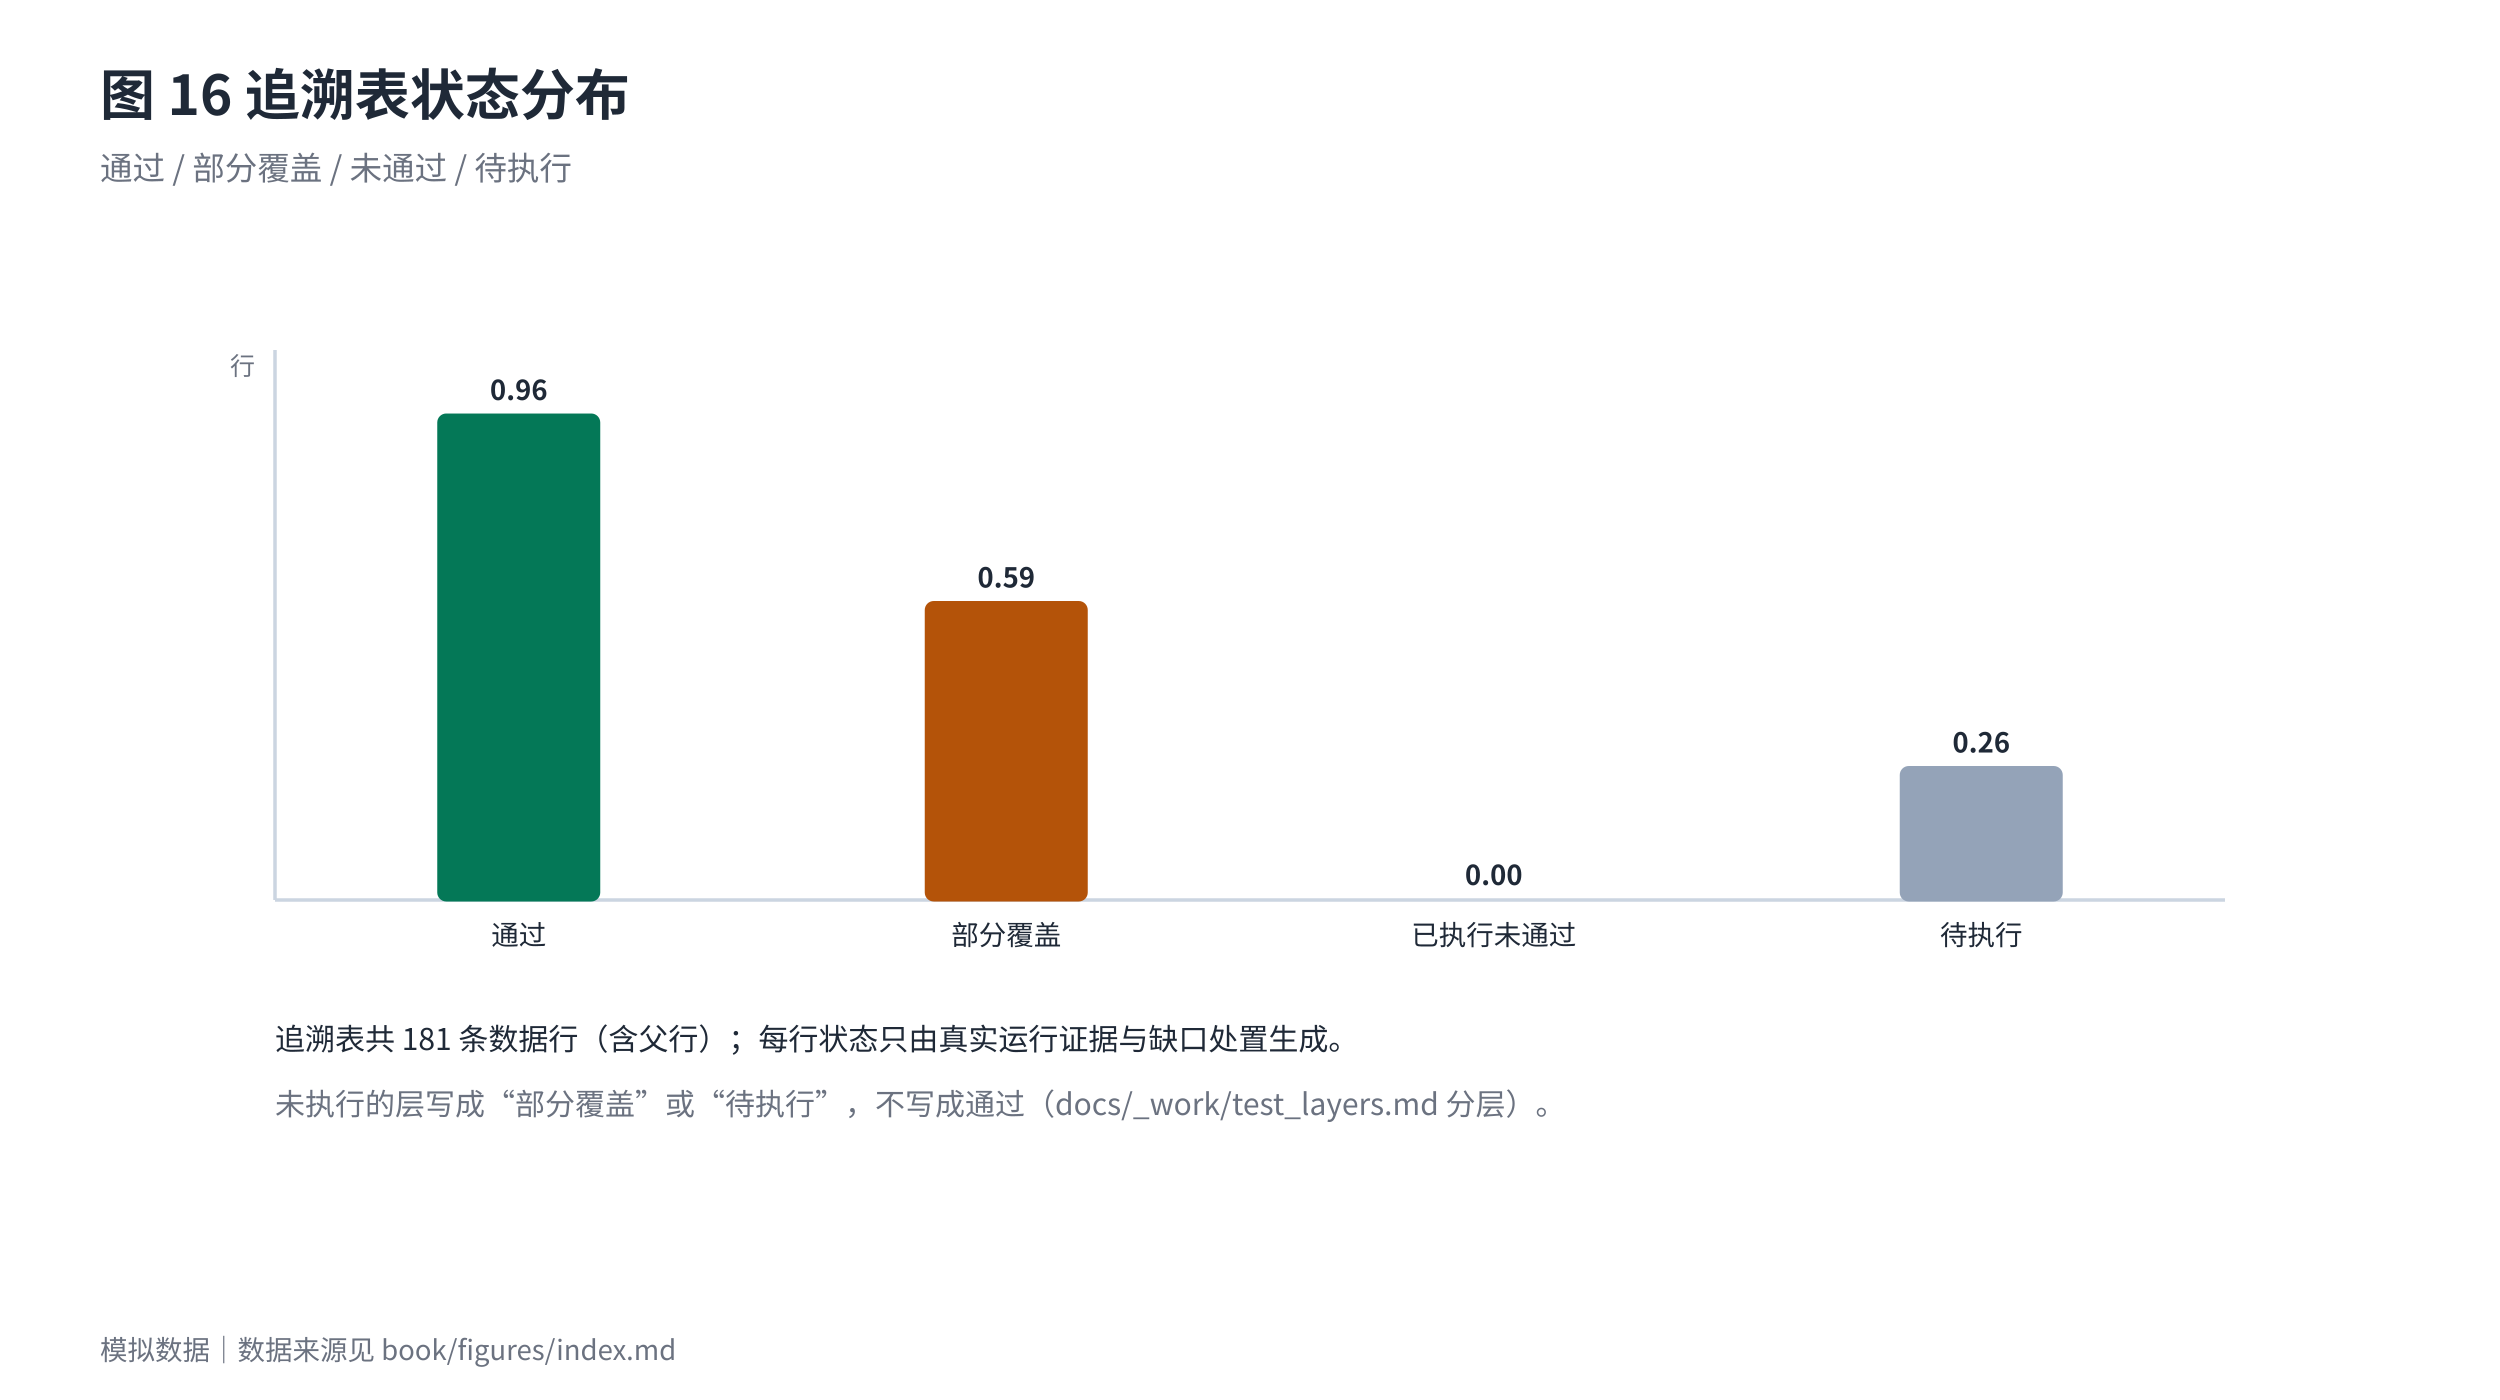
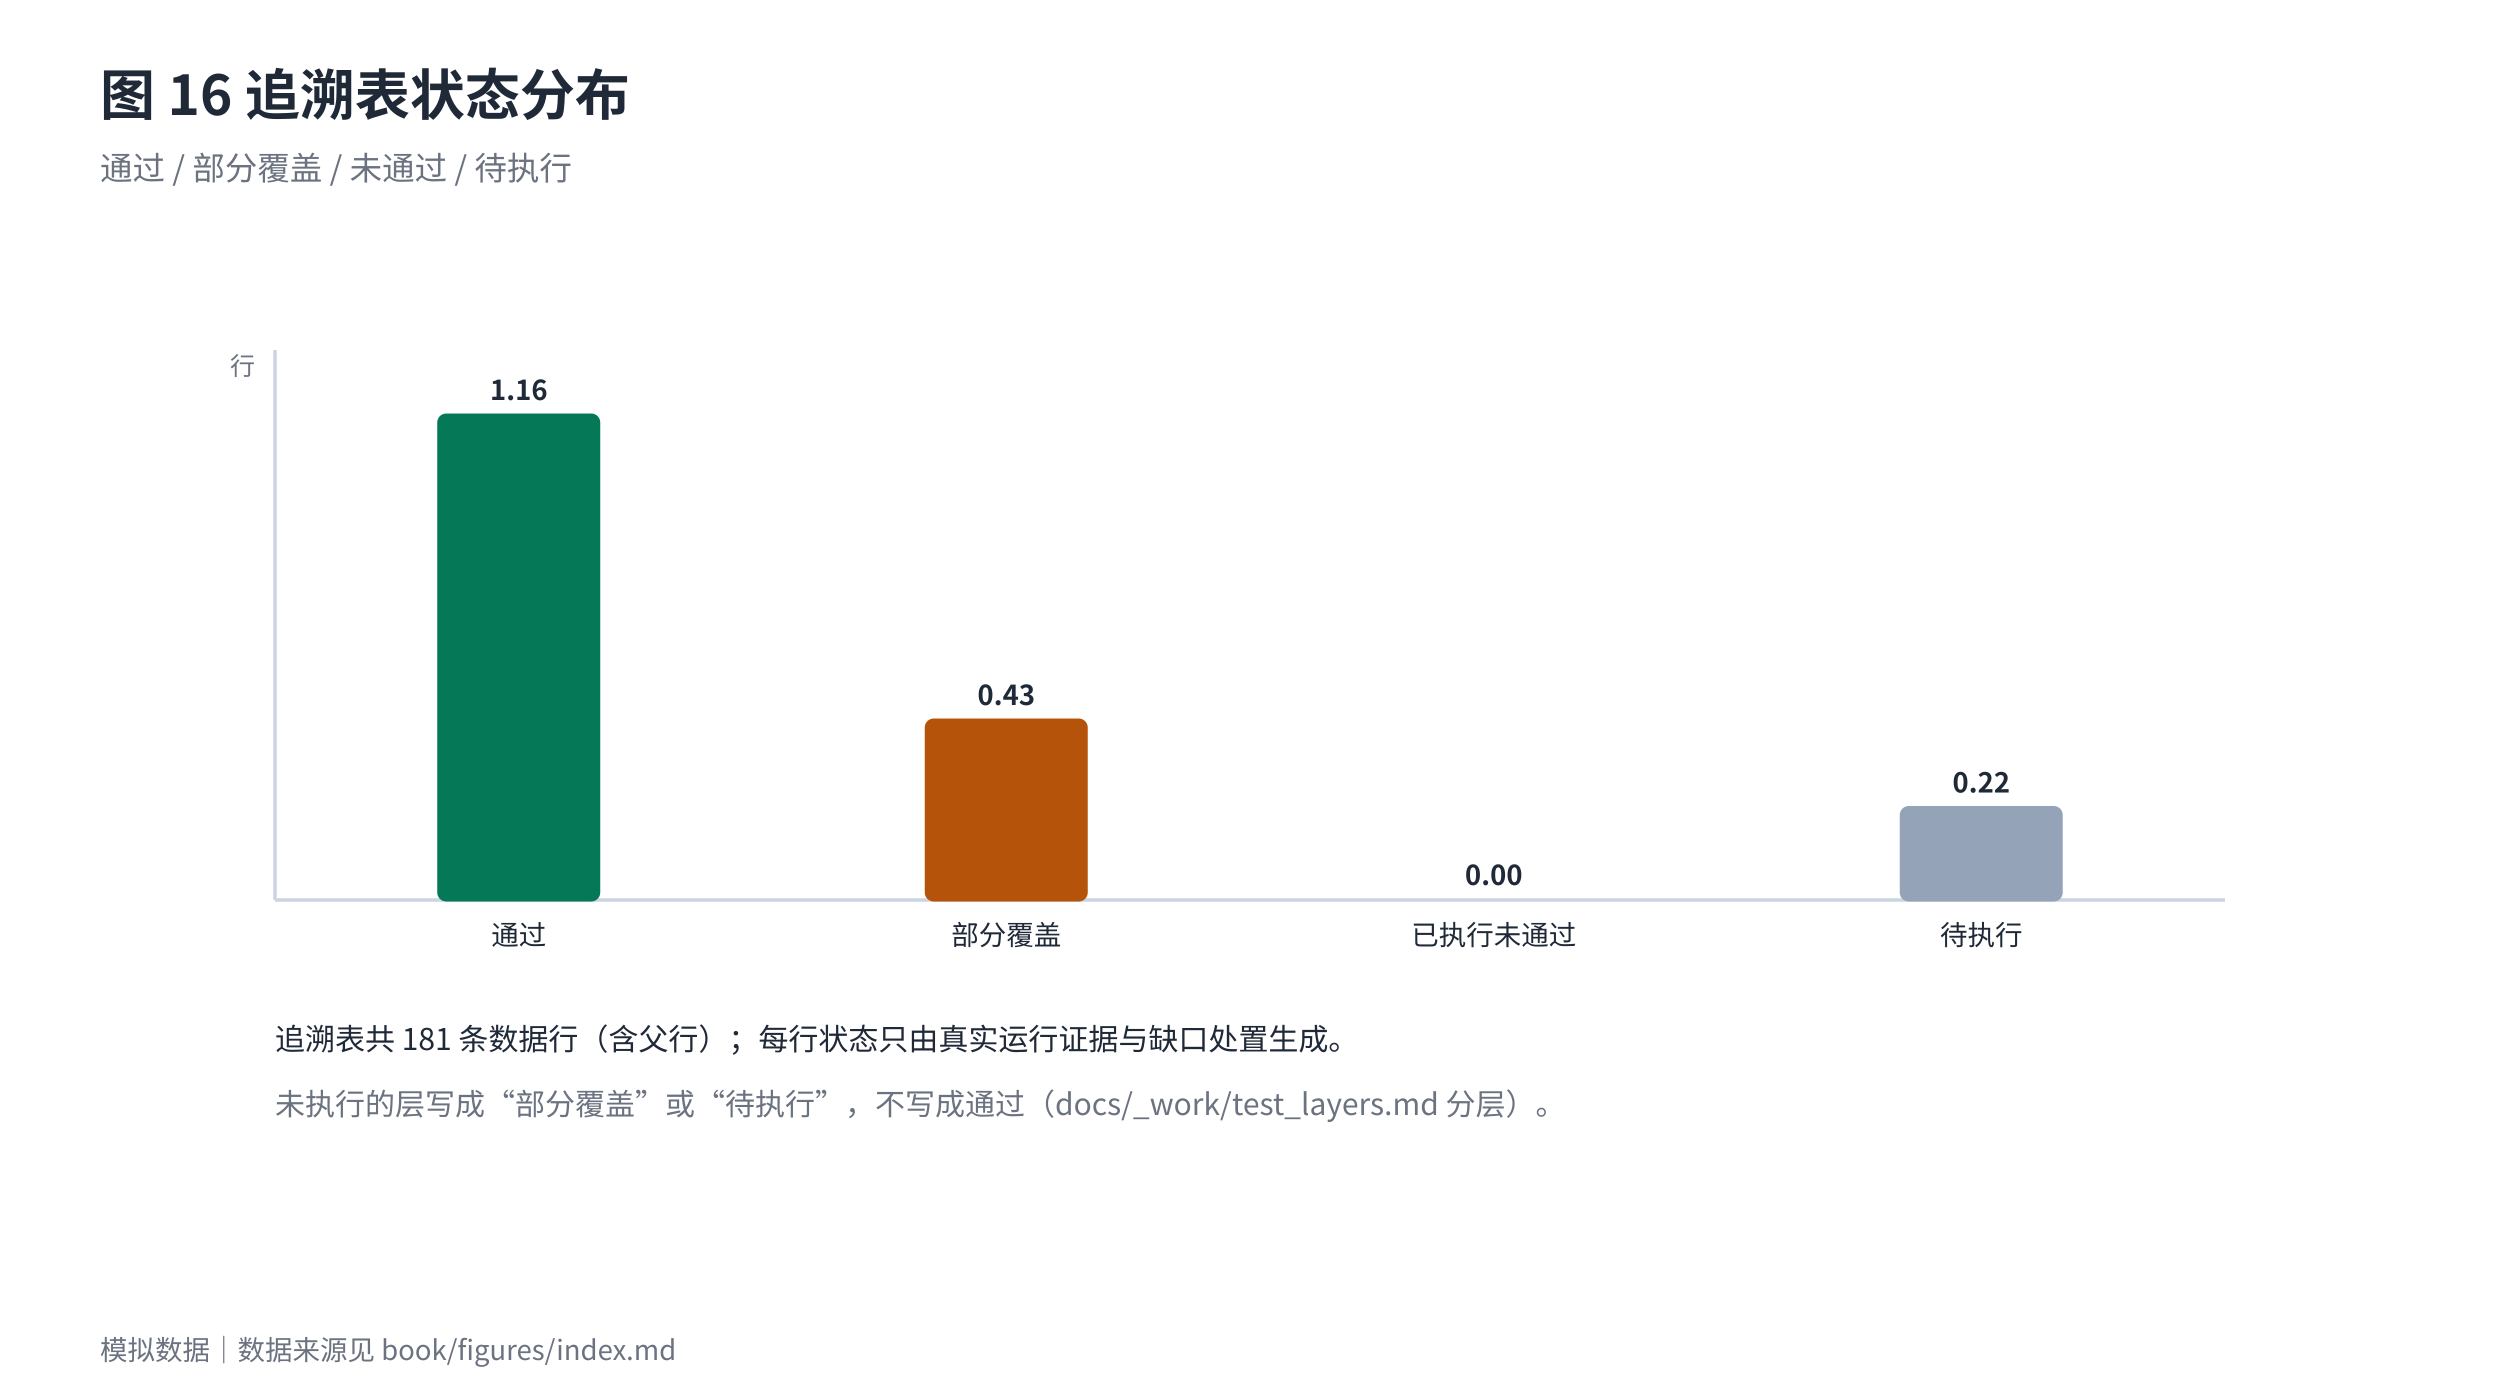
<svg xmlns="http://www.w3.org/2000/svg" viewBox="0 0 1000 560" width="1000" height="560" role="img" aria-label="图 16 追溯表状态分布">
  <rect x="0" y="0" width="1000" height="560" rx="0" fill="#ffffff" stroke="#ffffff" stroke-width="1.2" />
  <text x="40" y="46" font-size="22" font-family="'Noto Sans CJK SC','Microsoft YaHei',sans-serif" text-anchor="start" font-weight="bold" fill="#1f2937">图 16 追溯表状态分布</text>
  <text x="40" y="72" font-size="13" font-family="'Noto Sans CJK SC','Microsoft YaHei',sans-serif" text-anchor="start" font-weight="normal" fill="#6b7280">通过 / 部分覆盖 / 未通过 / 待执行</text>
  <line x1="110" y1="360" x2="890" y2="360" stroke="#cbd5e1" stroke-width="1.4" />
  <line x1="110" y1="140" x2="110" y2="360" stroke="#cbd5e1" stroke-width="1.4" />
  <rect x="175.5" y="166" width="64" height="194" rx="3" fill="#047857" stroke="#047857" stroke-width="1.2" />
-   <text x="207.5" y="160" font-size="11" font-family="'Noto Sans CJK SC','Microsoft YaHei',sans-serif" text-anchor="middle" font-weight="bold" fill="#1f2937">0.96</text>
+   <text x="207.5" y="160" font-size="11" font-family="'Noto Sans CJK SC','Microsoft YaHei',sans-serif" text-anchor="middle" font-weight="bold" fill="#1f2937">1.16</text>
  <text x="207.5" y="378" font-size="11" font-family="'Noto Sans CJK SC','Microsoft YaHei',sans-serif" text-anchor="middle" font-weight="normal" fill="#1f2937">通过</text>
-   <rect x="370.5" y="241" width="64" height="119" rx="3" fill="#b45309" stroke="#b45309" stroke-width="1.2" />
-   <text x="402.5" y="235" font-size="11" font-family="'Noto Sans CJK SC','Microsoft YaHei',sans-serif" text-anchor="middle" font-weight="bold" fill="#1f2937">0.59</text>
+   <rect x="370.5" y="288" width="64" height="72" rx="3" fill="#b45309" stroke="#b45309" stroke-width="1.2" />
+   <text x="402.5" y="282" font-size="11" font-family="'Noto Sans CJK SC','Microsoft YaHei',sans-serif" text-anchor="middle" font-weight="bold" fill="#1f2937">0.43</text>
  <text x="402.5" y="378" font-size="11" font-family="'Noto Sans CJK SC','Microsoft YaHei',sans-serif" text-anchor="middle" font-weight="normal" fill="#1f2937">部分覆盖</text>
  <rect x="565.5" y="360" width="64" height="0" rx="3" fill="#b91c1c" stroke="#b91c1c" stroke-width="1.2" />
  <text x="597.5" y="354" font-size="11" font-family="'Noto Sans CJK SC','Microsoft YaHei',sans-serif" text-anchor="middle" font-weight="bold" fill="#1f2937">0.00</text>
  <text x="597.5" y="378" font-size="11" font-family="'Noto Sans CJK SC','Microsoft YaHei',sans-serif" text-anchor="middle" font-weight="normal" fill="#1f2937">已执行未通过</text>
-   <rect x="760.5" y="307" width="64" height="53" rx="3" fill="#94a3b8" stroke="#94a3b8" stroke-width="1.2" />
-   <text x="792.5" y="301" font-size="11" font-family="'Noto Sans CJK SC','Microsoft YaHei',sans-serif" text-anchor="middle" font-weight="bold" fill="#1f2937">0.26</text>
+   <rect x="760.5" y="323" width="64" height="37" rx="3" fill="#94a3b8" stroke="#94a3b8" stroke-width="1.2" />
+   <text x="792.5" y="317" font-size="11" font-family="'Noto Sans CJK SC','Microsoft YaHei',sans-serif" text-anchor="middle" font-weight="bold" fill="#1f2937">0.22</text>
  <text x="792.5" y="378" font-size="11" font-family="'Noto Sans CJK SC','Microsoft YaHei',sans-serif" text-anchor="middle" font-weight="normal" fill="#1f2937">待执行</text>
  <text x="102" y="150" font-size="10" font-family="'Noto Sans CJK SC','Microsoft YaHei',sans-serif" text-anchor="end" font-weight="normal" fill="#6b7280">行</text>
  <text x="110" y="420" font-size="12" font-family="'Noto Sans CJK SC','Microsoft YaHei',sans-serif" text-anchor="start" font-weight="normal" fill="#1f2937">追溯表共 181 条数据行（含父行）；每行状态只由真实运行证据与缺口处置生成。</text>
  <text x="110" y="446" font-size="12" font-family="'Noto Sans CJK SC','Microsoft YaHei',sans-serif" text-anchor="start" font-weight="normal" fill="#6b7280">未执行的层写成“部分覆盖”或“待执行”，不写成通过（docs/_work/test_layers.md 分层）。</text>
  <text x="40" y="544" font-size="11" font-family="'Noto Sans CJK SC','Microsoft YaHei',sans-serif" text-anchor="start" font-weight="normal" fill="#6b7280">模拟数据｜数据来源见 book/figures/index.md</text>
</svg>
